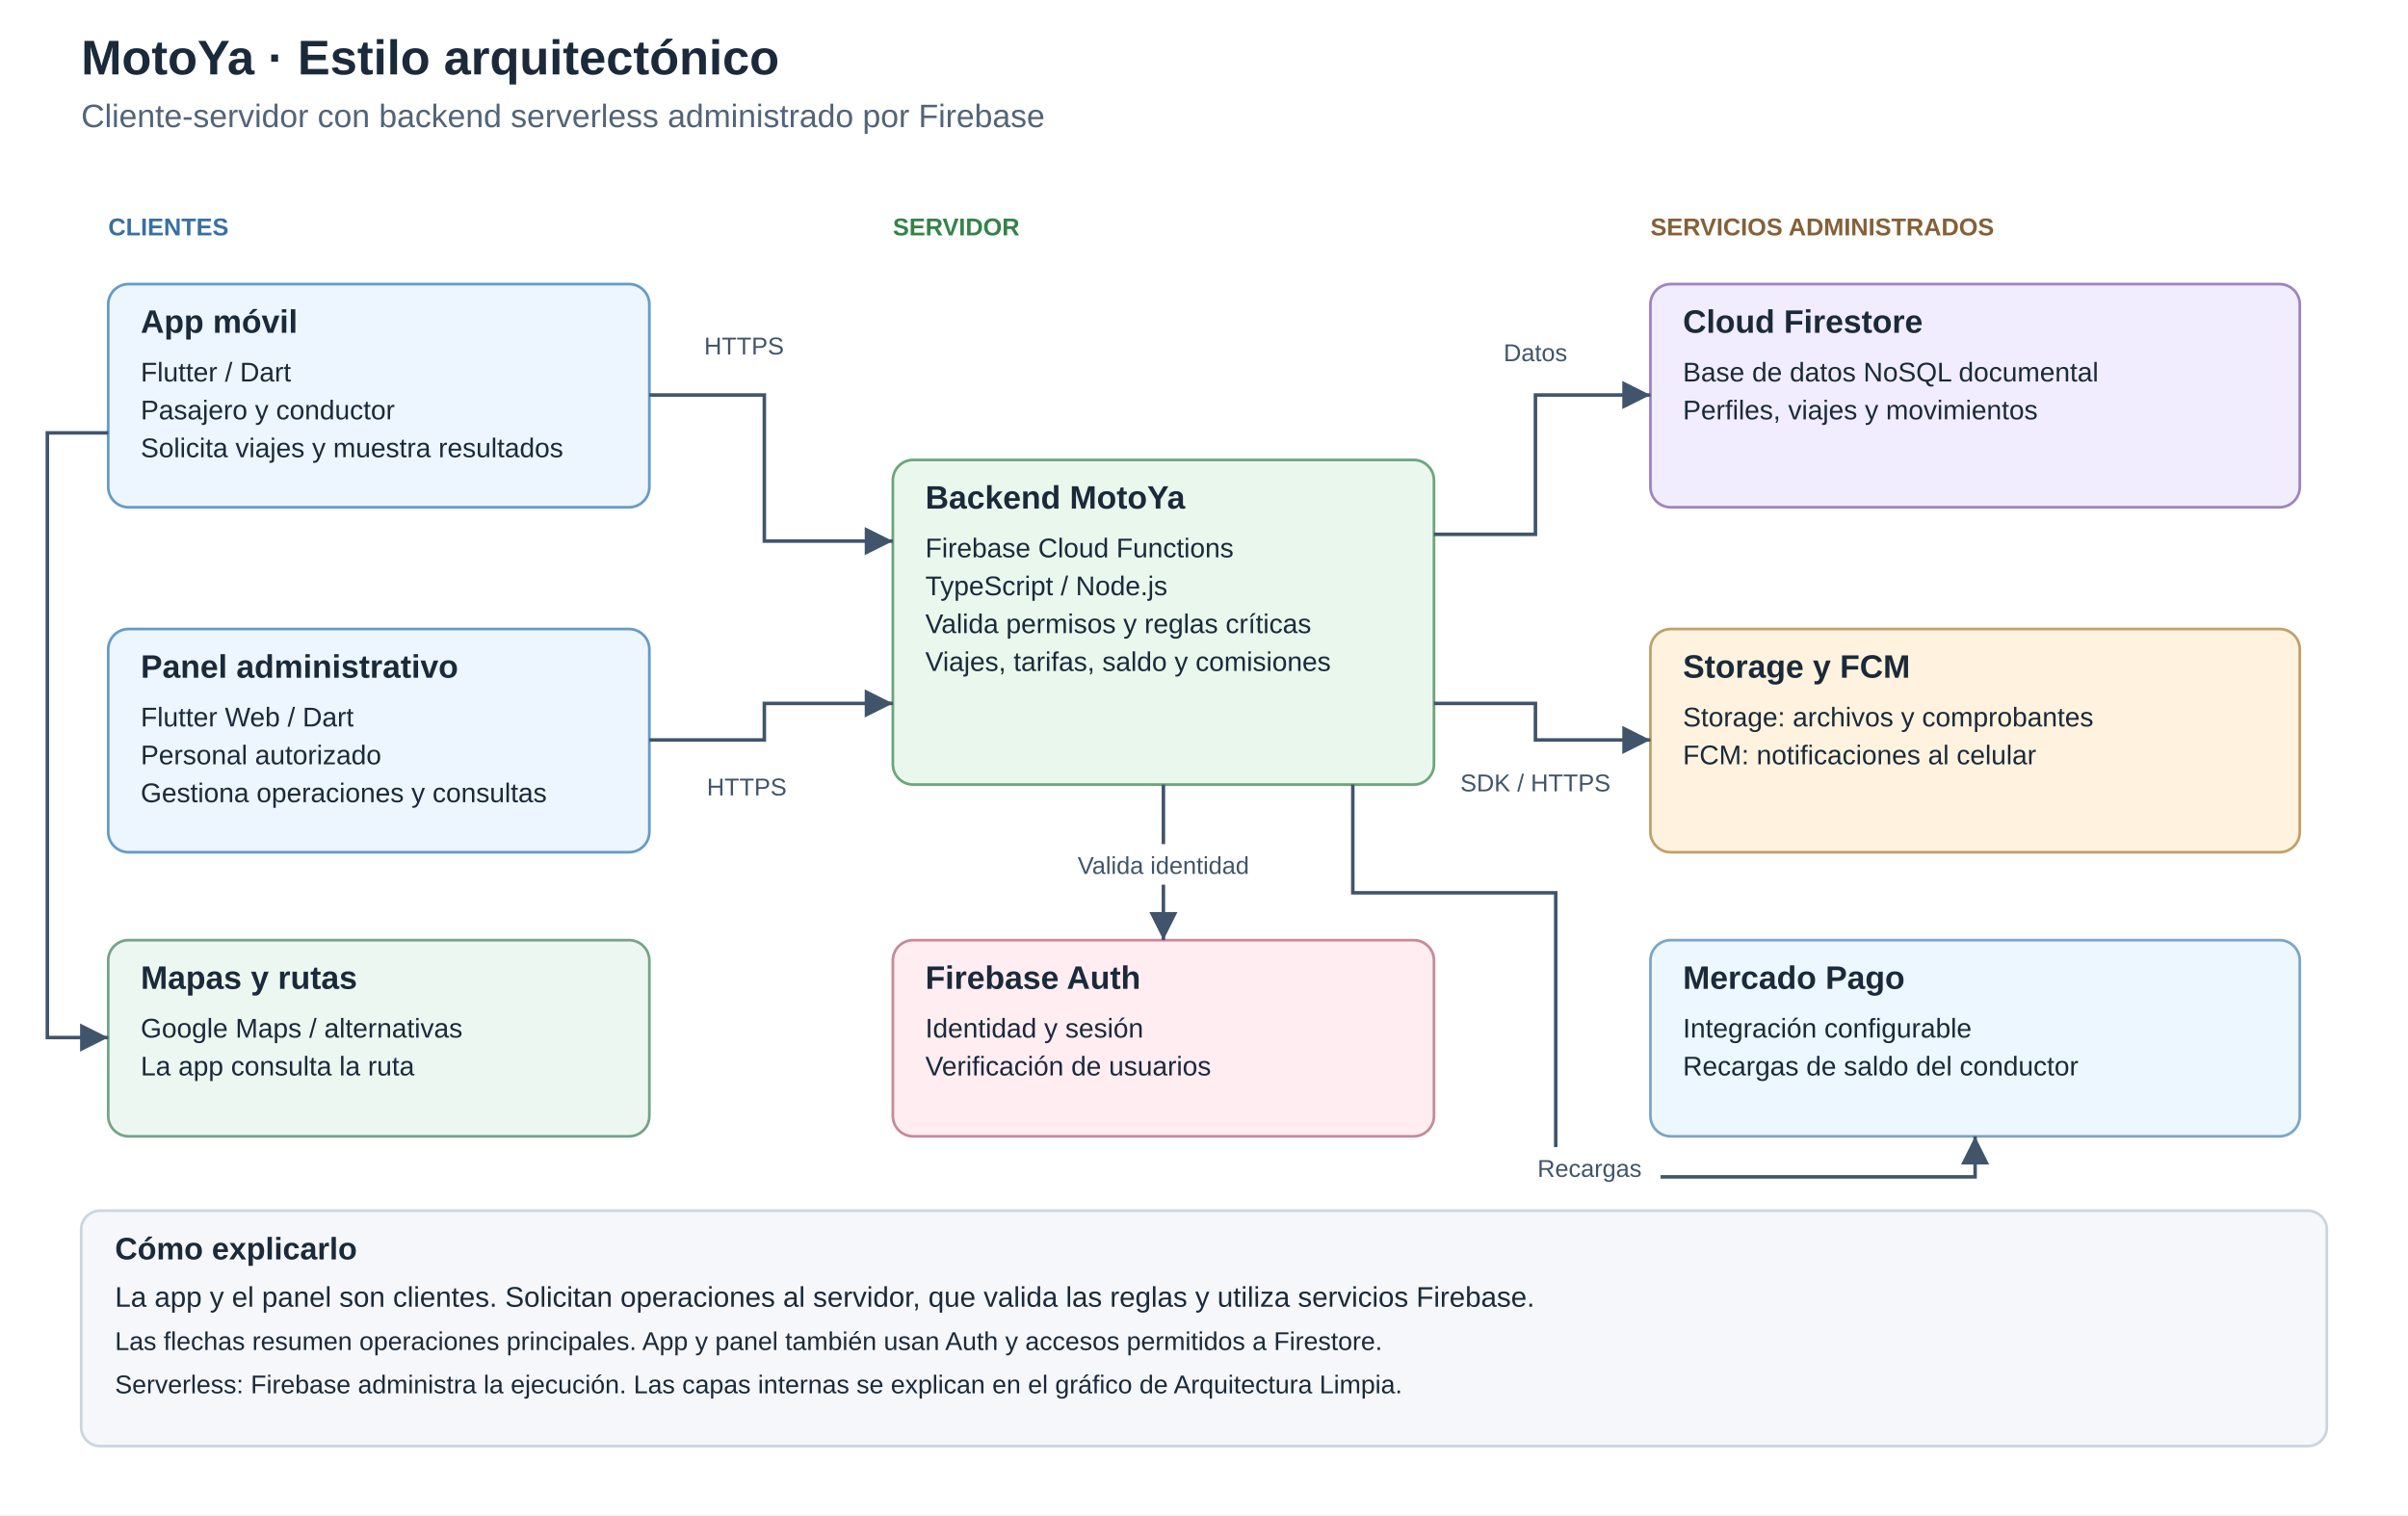
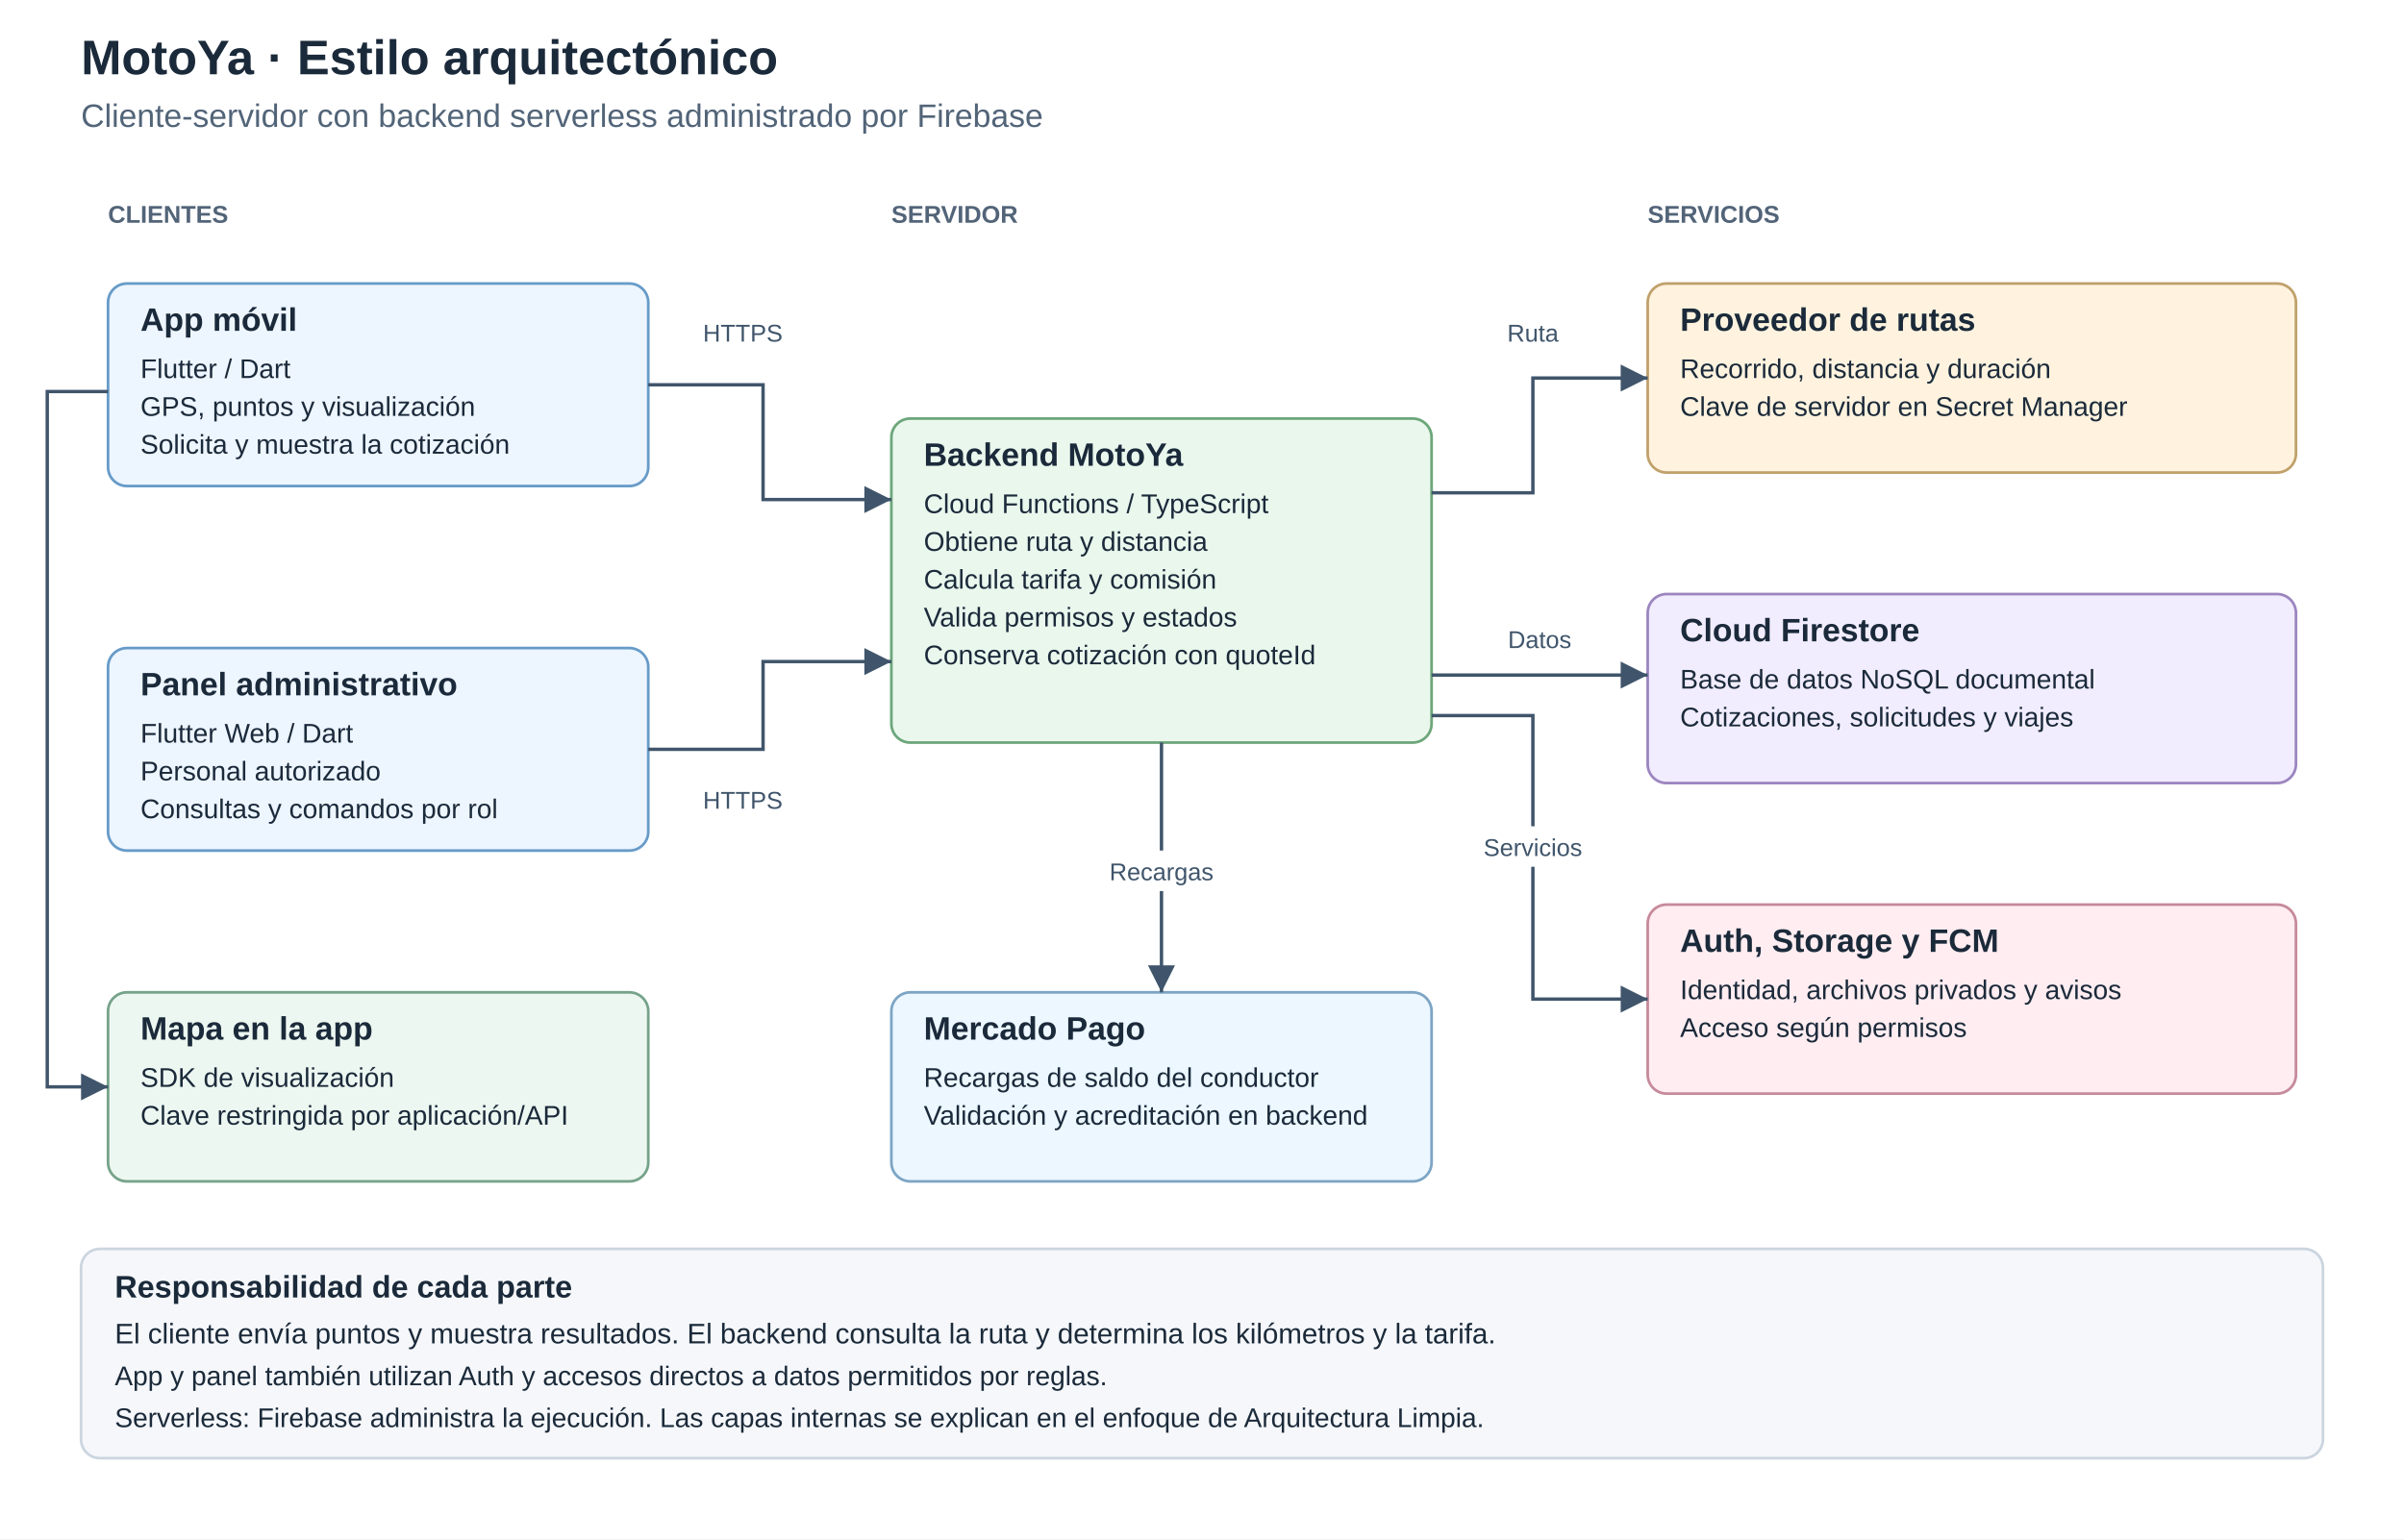
- <svg xmlns="http://www.w3.org/2000/svg" width="1780" height="1120" viewBox="0 0 1780 1120">
+ <svg xmlns="http://www.w3.org/2000/svg" width="1780" height="1140" viewBox="0 0 1780 1140">
  <defs>
    <marker id="a" markerWidth="9" markerHeight="9" refX="8" refY="4" orient="auto">
      <path d="M0,0 L8,4 L0,8 Z" fill="#40556b" />
    </marker>
  </defs>
-   <rect width="1780" height="1120" fill="#fff" />
+   <rect width="1780" height="1140" fill="white" />
  <g font-family="Arial, sans-serif">
    <text x="60" y="55" font-size="36" font-weight="700" fill="#1b2a3a" text-anchor="start">MotoYa · Estilo arquitectónico</text>
    <text x="60" y="94" font-size="24" font-weight="400" fill="#526478" text-anchor="start">Cliente-servidor con backend serverless administrado por Firebase</text>
-     <text x="80" y="174" font-size="18" font-weight="700" fill="#3970a1" text-anchor="start">CLIENTES</text>
-     <text x="660" y="174" font-size="18" font-weight="700" fill="#348348" text-anchor="start">SERVIDOR</text>
-     <text x="1220" y="174" font-size="18" font-weight="700" fill="#856037" text-anchor="start">SERVICIOS ADMINISTRADOS</text>
-     <rect x="80" y="210" width="400" height="165" rx="15" fill="#edf5ff" stroke="#679bc8" stroke-width="2" />
-     <text x="104" y="246" font-size="24" font-weight="700" fill="#1b2a3a" text-anchor="start">App móvil</text>
-     <text x="104" y="282" font-size="20" font-weight="400" fill="#1b2a3a" text-anchor="start">Flutter / Dart</text>
-     <text x="104" y="310" font-size="20" font-weight="400" fill="#1b2a3a" text-anchor="start">Pasajero y conductor</text>
-     <text x="104" y="338" font-size="20" font-weight="400" fill="#1b2a3a" text-anchor="start">Solicita viajes y muestra resultados</text>
-     <rect x="80" y="465" width="400" height="165" rx="15" fill="#edf5ff" stroke="#679bc8" stroke-width="2" />
-     <text x="104" y="501" font-size="24" font-weight="700" fill="#1b2a3a" text-anchor="start">Panel administrativo</text>
-     <text x="104" y="537" font-size="20" font-weight="400" fill="#1b2a3a" text-anchor="start">Flutter Web / Dart</text>
-     <text x="104" y="565" font-size="20" font-weight="400" fill="#1b2a3a" text-anchor="start">Personal autorizado</text>
-     <text x="104" y="593" font-size="20" font-weight="400" fill="#1b2a3a" text-anchor="start">Gestiona operaciones y consultas</text>
-     <rect x="660" y="340" width="400" height="240" rx="15" fill="#eaf7ed" stroke="#6da67b" stroke-width="2" />
-     <text x="684" y="376" font-size="24" font-weight="700" fill="#1b2a3a" text-anchor="start">Backend MotoYa</text>
-     <text x="684" y="412" font-size="20" font-weight="400" fill="#1b2a3a" text-anchor="start">Firebase Cloud Functions</text>
-     <text x="684" y="440" font-size="20" font-weight="400" fill="#1b2a3a" text-anchor="start">TypeScript / Node.js</text>
-     <text x="684" y="468" font-size="20" font-weight="400" fill="#1b2a3a" text-anchor="start">Valida permisos y reglas críticas</text>
-     <text x="684" y="496" font-size="20" font-weight="400" fill="#1b2a3a" text-anchor="start">Viajes, tarifas, saldo y comisiones</text>
-     <rect x="1220" y="210" width="480" height="165" rx="15" fill="#f1edff" stroke="#9c85bf" stroke-width="2" />
-     <text x="1244" y="246" font-size="24" font-weight="700" fill="#1b2a3a" text-anchor="start">Cloud Firestore</text>
-     <text x="1244" y="282" font-size="20" font-weight="400" fill="#1b2a3a" text-anchor="start">Base de datos NoSQL documental</text>
-     <text x="1244" y="310" font-size="20" font-weight="400" fill="#1b2a3a" text-anchor="start">Perfiles, viajes y movimientos</text>
-     <rect x="1220" y="465" width="480" height="165" rx="15" fill="#fff3df" stroke="#c0a16b" stroke-width="2" />
-     <text x="1244" y="501" font-size="24" font-weight="700" fill="#1b2a3a" text-anchor="start">Storage y FCM</text>
-     <text x="1244" y="537" font-size="20" font-weight="400" fill="#1b2a3a" text-anchor="start">Storage: archivos y comprobantes</text>
-     <text x="1244" y="565" font-size="20" font-weight="400" fill="#1b2a3a" text-anchor="start">FCM: notificaciones al celular</text>
-     <rect x="660" y="695" width="400" height="145" rx="15" fill="#ffedf1" stroke="#c68a9a" stroke-width="2" />
-     <text x="684" y="731" font-size="24" font-weight="700" fill="#1b2a3a" text-anchor="start">Firebase Auth</text>
-     <text x="684" y="767" font-size="20" font-weight="400" fill="#1b2a3a" text-anchor="start">Identidad y sesión</text>
-     <text x="684" y="795" font-size="20" font-weight="400" fill="#1b2a3a" text-anchor="start">Verificación de usuarios</text>
-     <rect x="80" y="695" width="400" height="145" rx="15" fill="#edf7f1" stroke="#76a38a" stroke-width="2" />
-     <text x="104" y="731" font-size="24" font-weight="700" fill="#1b2a3a" text-anchor="start">Mapas y rutas</text>
-     <text x="104" y="767" font-size="20" font-weight="400" fill="#1b2a3a" text-anchor="start">Google Maps / alternativas</text>
-     <text x="104" y="795" font-size="20" font-weight="400" fill="#1b2a3a" text-anchor="start">La app consulta la ruta</text>
-     <rect x="1220" y="695" width="480" height="145" rx="15" fill="#ecf7ff" stroke="#7da5c5" stroke-width="2" />
-     <text x="1244" y="731" font-size="24" font-weight="700" fill="#1b2a3a" text-anchor="start">Mercado Pago</text>
-     <text x="1244" y="767" font-size="20" font-weight="400" fill="#1b2a3a" text-anchor="start">Integración configurable</text>
-     <text x="1244" y="795" font-size="20" font-weight="400" fill="#1b2a3a" text-anchor="start">Recargas de saldo del conductor</text>
-     <path d="M480,292 L565,292 L565,400 L660,400" fill="none" stroke="#40556b" stroke-width="2.6" marker-end="url(#a)" />
-     <rect x="502.5" y="240" width="95" height="30" rx="5" fill="white" />
-     <text x="550" y="262" font-size="18" font-weight="400" fill="#40556b" text-anchor="middle">HTTPS</text>
-     <path d="M480,547 L565,547 L565,520 L660,520" fill="none" stroke="#40556b" stroke-width="2.6" marker-end="url(#a)" />
-     <rect x="504.5" y="566" width="95" height="30" rx="5" fill="white" />
-     <text x="552" y="588" font-size="18" font-weight="400" fill="#40556b" text-anchor="middle">HTTPS</text>
-     <path d="M1060,395 L1135,395 L1135,292 L1220,292" fill="none" stroke="#40556b" stroke-width="2.6" marker-end="url(#a)" />
-     <rect x="1096.0" y="245" width="78" height="30" rx="5" fill="white" />
-     <text x="1135" y="267" font-size="18" font-weight="400" fill="#40556b" text-anchor="middle">Datos</text>
-     <path d="M1060,520 L1135,520 L1135,547 L1220,547" fill="none" stroke="#40556b" stroke-width="2.6" marker-end="url(#a)" />
-     <rect x="1070.0" y="563" width="130" height="30" rx="5" fill="white" />
-     <text x="1135" y="585" font-size="18" font-weight="400" fill="#40556b" text-anchor="middle">SDK / HTTPS</text>
-     <path d="M860,580 L860,695" fill="none" stroke="#40556b" stroke-width="2.6" marker-end="url(#a)" />
-     <rect x="780.0" y="624" width="160" height="30" rx="5" fill="white" />
-     <text x="860" y="646" font-size="18" font-weight="400" fill="#40556b" text-anchor="middle">Valida identidad</text>
-     <path d="M80,320 L35,320 L35,767 L80,767" fill="none" stroke="#40556b" stroke-width="2.6" marker-end="url(#a)" />
-     <path d="M1000,580 L1000,660 L1150,660 L1150,870 L1460,870 L1460,840" fill="none" stroke="#40556b" stroke-width="2.6" marker-end="url(#a)" />
-     <rect x="1122.5" y="848" width="105" height="30" rx="5" fill="white" />
-     <text x="1175" y="870" font-size="18" font-weight="400" fill="#40556b" text-anchor="middle">Recargas</text>
-     <rect x="60" y="895" width="1660" height="174" rx="14" fill="#f5f7fa" stroke="#ccd5df" stroke-width="2" />
-     <text x="85" y="931" font-size="23" font-weight="700" fill="#1b2a3a" text-anchor="start">Cómo explicarlo</text>
-     <text x="85" y="966" font-size="21" font-weight="400" fill="#1b2a3a" text-anchor="start">La app y el panel son clientes. Solicitan operaciones al servidor, que valida las reglas y utiliza servicios Firebase.</text>
-     <text x="85" y="998" font-size="19" font-weight="400" fill="#1b2a3a" text-anchor="start">Las flechas resumen operaciones principales. App y panel también usan Auth y accesos permitidos a Firestore.</text>
-     <text x="85" y="1030" font-size="19" font-weight="400" fill="#1b2a3a" text-anchor="start">Serverless: Firebase administra la ejecución. Las capas internas se explican en el gráfico de Arquitectura Limpia.</text>
+     <text x="80" y="165" font-size="18" font-weight="700" fill="#526478" text-anchor="start">CLIENTES</text>
+     <text x="660" y="165" font-size="18" font-weight="700" fill="#526478" text-anchor="start">SERVIDOR</text>
+     <text x="1220" y="165" font-size="18" font-weight="700" fill="#526478" text-anchor="start">SERVICIOS</text>
+     <rect x="80" y="210" width="400" height="150" rx="14" fill="#edf5ff" stroke="#679bc8" stroke-width="2" />
+     <text x="104" y="245" font-size="24" font-weight="700" fill="#1b2a3a" text-anchor="start">App móvil</text>
+     <text x="104" y="280" font-size="20" font-weight="400" fill="#1b2a3a" text-anchor="start">Flutter / Dart</text>
+     <text x="104" y="308" font-size="20" font-weight="400" fill="#1b2a3a" text-anchor="start">GPS, puntos y visualización</text>
+     <text x="104" y="336" font-size="20" font-weight="400" fill="#1b2a3a" text-anchor="start">Solicita y muestra la cotización</text>
+     <rect x="80" y="480" width="400" height="150" rx="14" fill="#edf5ff" stroke="#679bc8" stroke-width="2" />
+     <text x="104" y="515" font-size="24" font-weight="700" fill="#1b2a3a" text-anchor="start">Panel administrativo</text>
+     <text x="104" y="550" font-size="20" font-weight="400" fill="#1b2a3a" text-anchor="start">Flutter Web / Dart</text>
+     <text x="104" y="578" font-size="20" font-weight="400" fill="#1b2a3a" text-anchor="start">Personal autorizado</text>
+     <text x="104" y="606" font-size="20" font-weight="400" fill="#1b2a3a" text-anchor="start">Consultas y comandos por rol</text>
+     <rect x="660" y="310" width="400" height="240" rx="14" fill="#eaf7ed" stroke="#6da67b" stroke-width="2" />
+     <text x="684" y="345" font-size="24" font-weight="700" fill="#1b2a3a" text-anchor="start">Backend MotoYa</text>
+     <text x="684" y="380" font-size="20" font-weight="400" fill="#1b2a3a" text-anchor="start">Cloud Functions / TypeScript</text>
+     <text x="684" y="408" font-size="20" font-weight="400" fill="#1b2a3a" text-anchor="start">Obtiene ruta y distancia</text>
+     <text x="684" y="436" font-size="20" font-weight="400" fill="#1b2a3a" text-anchor="start">Calcula tarifa y comisión</text>
+     <text x="684" y="464" font-size="20" font-weight="400" fill="#1b2a3a" text-anchor="start">Valida permisos y estados</text>
+     <text x="684" y="492" font-size="20" font-weight="400" fill="#1b2a3a" text-anchor="start">Conserva cotización con quoteId</text>
+     <rect x="1220" y="210" width="480" height="140" rx="14" fill="#fff3df" stroke="#c0a16b" stroke-width="2" />
+     <text x="1244" y="245" font-size="24" font-weight="700" fill="#1b2a3a" text-anchor="start">Proveedor de rutas</text>
+     <text x="1244" y="280" font-size="20" font-weight="400" fill="#1b2a3a" text-anchor="start">Recorrido, distancia y duración</text>
+     <text x="1244" y="308" font-size="20" font-weight="400" fill="#1b2a3a" text-anchor="start">Clave de servidor en Secret Manager</text>
+     <rect x="1220" y="440" width="480" height="140" rx="14" fill="#f1edff" stroke="#9c85bf" stroke-width="2" />
+     <text x="1244" y="475" font-size="24" font-weight="700" fill="#1b2a3a" text-anchor="start">Cloud Firestore</text>
+     <text x="1244" y="510" font-size="20" font-weight="400" fill="#1b2a3a" text-anchor="start">Base de datos NoSQL documental</text>
+     <text x="1244" y="538" font-size="20" font-weight="400" fill="#1b2a3a" text-anchor="start">Cotizaciones, solicitudes y viajes</text>
+     <rect x="1220" y="670" width="480" height="140" rx="14" fill="#ffedf1" stroke="#c68a9a" stroke-width="2" />
+     <text x="1244" y="705" font-size="24" font-weight="700" fill="#1b2a3a" text-anchor="start">Auth, Storage y FCM</text>
+     <text x="1244" y="740" font-size="20" font-weight="400" fill="#1b2a3a" text-anchor="start">Identidad, archivos privados y avisos</text>
+     <text x="1244" y="768" font-size="20" font-weight="400" fill="#1b2a3a" text-anchor="start">Acceso según permisos</text>
+     <rect x="80" y="735" width="400" height="140" rx="14" fill="#edf7f1" stroke="#76a38a" stroke-width="2" />
+     <text x="104" y="770" font-size="24" font-weight="700" fill="#1b2a3a" text-anchor="start">Mapa en la app</text>
+     <text x="104" y="805" font-size="20" font-weight="400" fill="#1b2a3a" text-anchor="start">SDK de visualización</text>
+     <text x="104" y="833" font-size="20" font-weight="400" fill="#1b2a3a" text-anchor="start">Clave restringida por aplicación/API</text>
+     <rect x="660" y="735" width="400" height="140" rx="14" fill="#ecf7ff" stroke="#7da5c5" stroke-width="2" />
+     <text x="684" y="770" font-size="24" font-weight="700" fill="#1b2a3a" text-anchor="start">Mercado Pago</text>
+     <text x="684" y="805" font-size="20" font-weight="400" fill="#1b2a3a" text-anchor="start">Recargas de saldo del conductor</text>
+     <text x="684" y="833" font-size="20" font-weight="400" fill="#1b2a3a" text-anchor="start">Validación y acreditación en backend</text>
+     <path d="M480,285 L565,285 L565,370 L660,370" fill="none" stroke="#40556b" stroke-width="2.5" marker-end="url(#a)" />
+     <rect x="502.5" y="231" width="95" height="30" rx="5" fill="white" />
+     <text x="550" y="253" font-size="18" font-weight="400" fill="#40556b" text-anchor="middle">HTTPS</text>
+     <path d="M480,555 L565,555 L565,490 L660,490" fill="none" stroke="#40556b" stroke-width="2.5" marker-end="url(#a)" />
+     <rect x="502.5" y="577" width="95" height="30" rx="5" fill="white" />
+     <text x="550" y="599" font-size="18" font-weight="400" fill="#40556b" text-anchor="middle">HTTPS</text>
+     <path d="M1060,365 L1135,365 L1135,280 L1220,280" fill="none" stroke="#40556b" stroke-width="2.5" marker-end="url(#a)" />
+     <rect x="1095.0" y="231" width="80" height="30" rx="5" fill="white" />
+     <text x="1135" y="253" font-size="18" font-weight="400" fill="#40556b" text-anchor="middle">Ruta</text>
+     <path d="M1060,500 L1220,500" fill="none" stroke="#40556b" stroke-width="2.5" marker-end="url(#a)" />
+     <rect x="1097.5" y="458" width="85" height="30" rx="5" fill="white" />
+     <text x="1140" y="480" font-size="18" font-weight="400" fill="#40556b" text-anchor="middle">Datos</text>
+     <path d="M1060,530 L1135,530 L1135,740 L1220,740" fill="none" stroke="#40556b" stroke-width="2.5" marker-end="url(#a)" />
+     <rect x="1085.0" y="612" width="100" height="30" rx="5" fill="white" />
+     <text x="1135" y="634" font-size="18" font-weight="400" fill="#40556b" text-anchor="middle">Servicios</text>
+     <path d="M860,550 L860,735" fill="none" stroke="#40556b" stroke-width="2.5" marker-end="url(#a)" />
+     <rect x="810.0" y="630" width="100" height="30" rx="5" fill="white" />
+     <text x="860" y="652" font-size="18" font-weight="400" fill="#40556b" text-anchor="middle">Recargas</text>
+     <path d="M80,290 L35,290 L35,805 L80,805" fill="none" stroke="#40556b" stroke-width="2.5" marker-end="url(#a)" />
+     <rect x="60" y="925" width="1660" height="155" rx="14" fill="#f5f7fa" stroke="#ccd5df" stroke-width="2" />
+     <text x="85" y="961" font-size="23" font-weight="700" fill="#1b2a3a" text-anchor="start">Responsabilidad de cada parte</text>
+     <text x="85" y="995" font-size="21" font-weight="400" fill="#1b2a3a" text-anchor="start">El cliente envía puntos y muestra resultados. El backend consulta la ruta y determina los kilómetros y la tarifa.</text>
+     <text x="85" y="1026" font-size="20" font-weight="400" fill="#1b2a3a" text-anchor="start">App y panel también utilizan Auth y accesos directos a datos permitidos por reglas.</text>
+     <text x="85" y="1057" font-size="20" font-weight="400" fill="#1b2a3a" text-anchor="start">Serverless: Firebase administra la ejecución. Las capas internas se explican en el enfoque de Arquitectura Limpia.</text>
  </g>
</svg>
